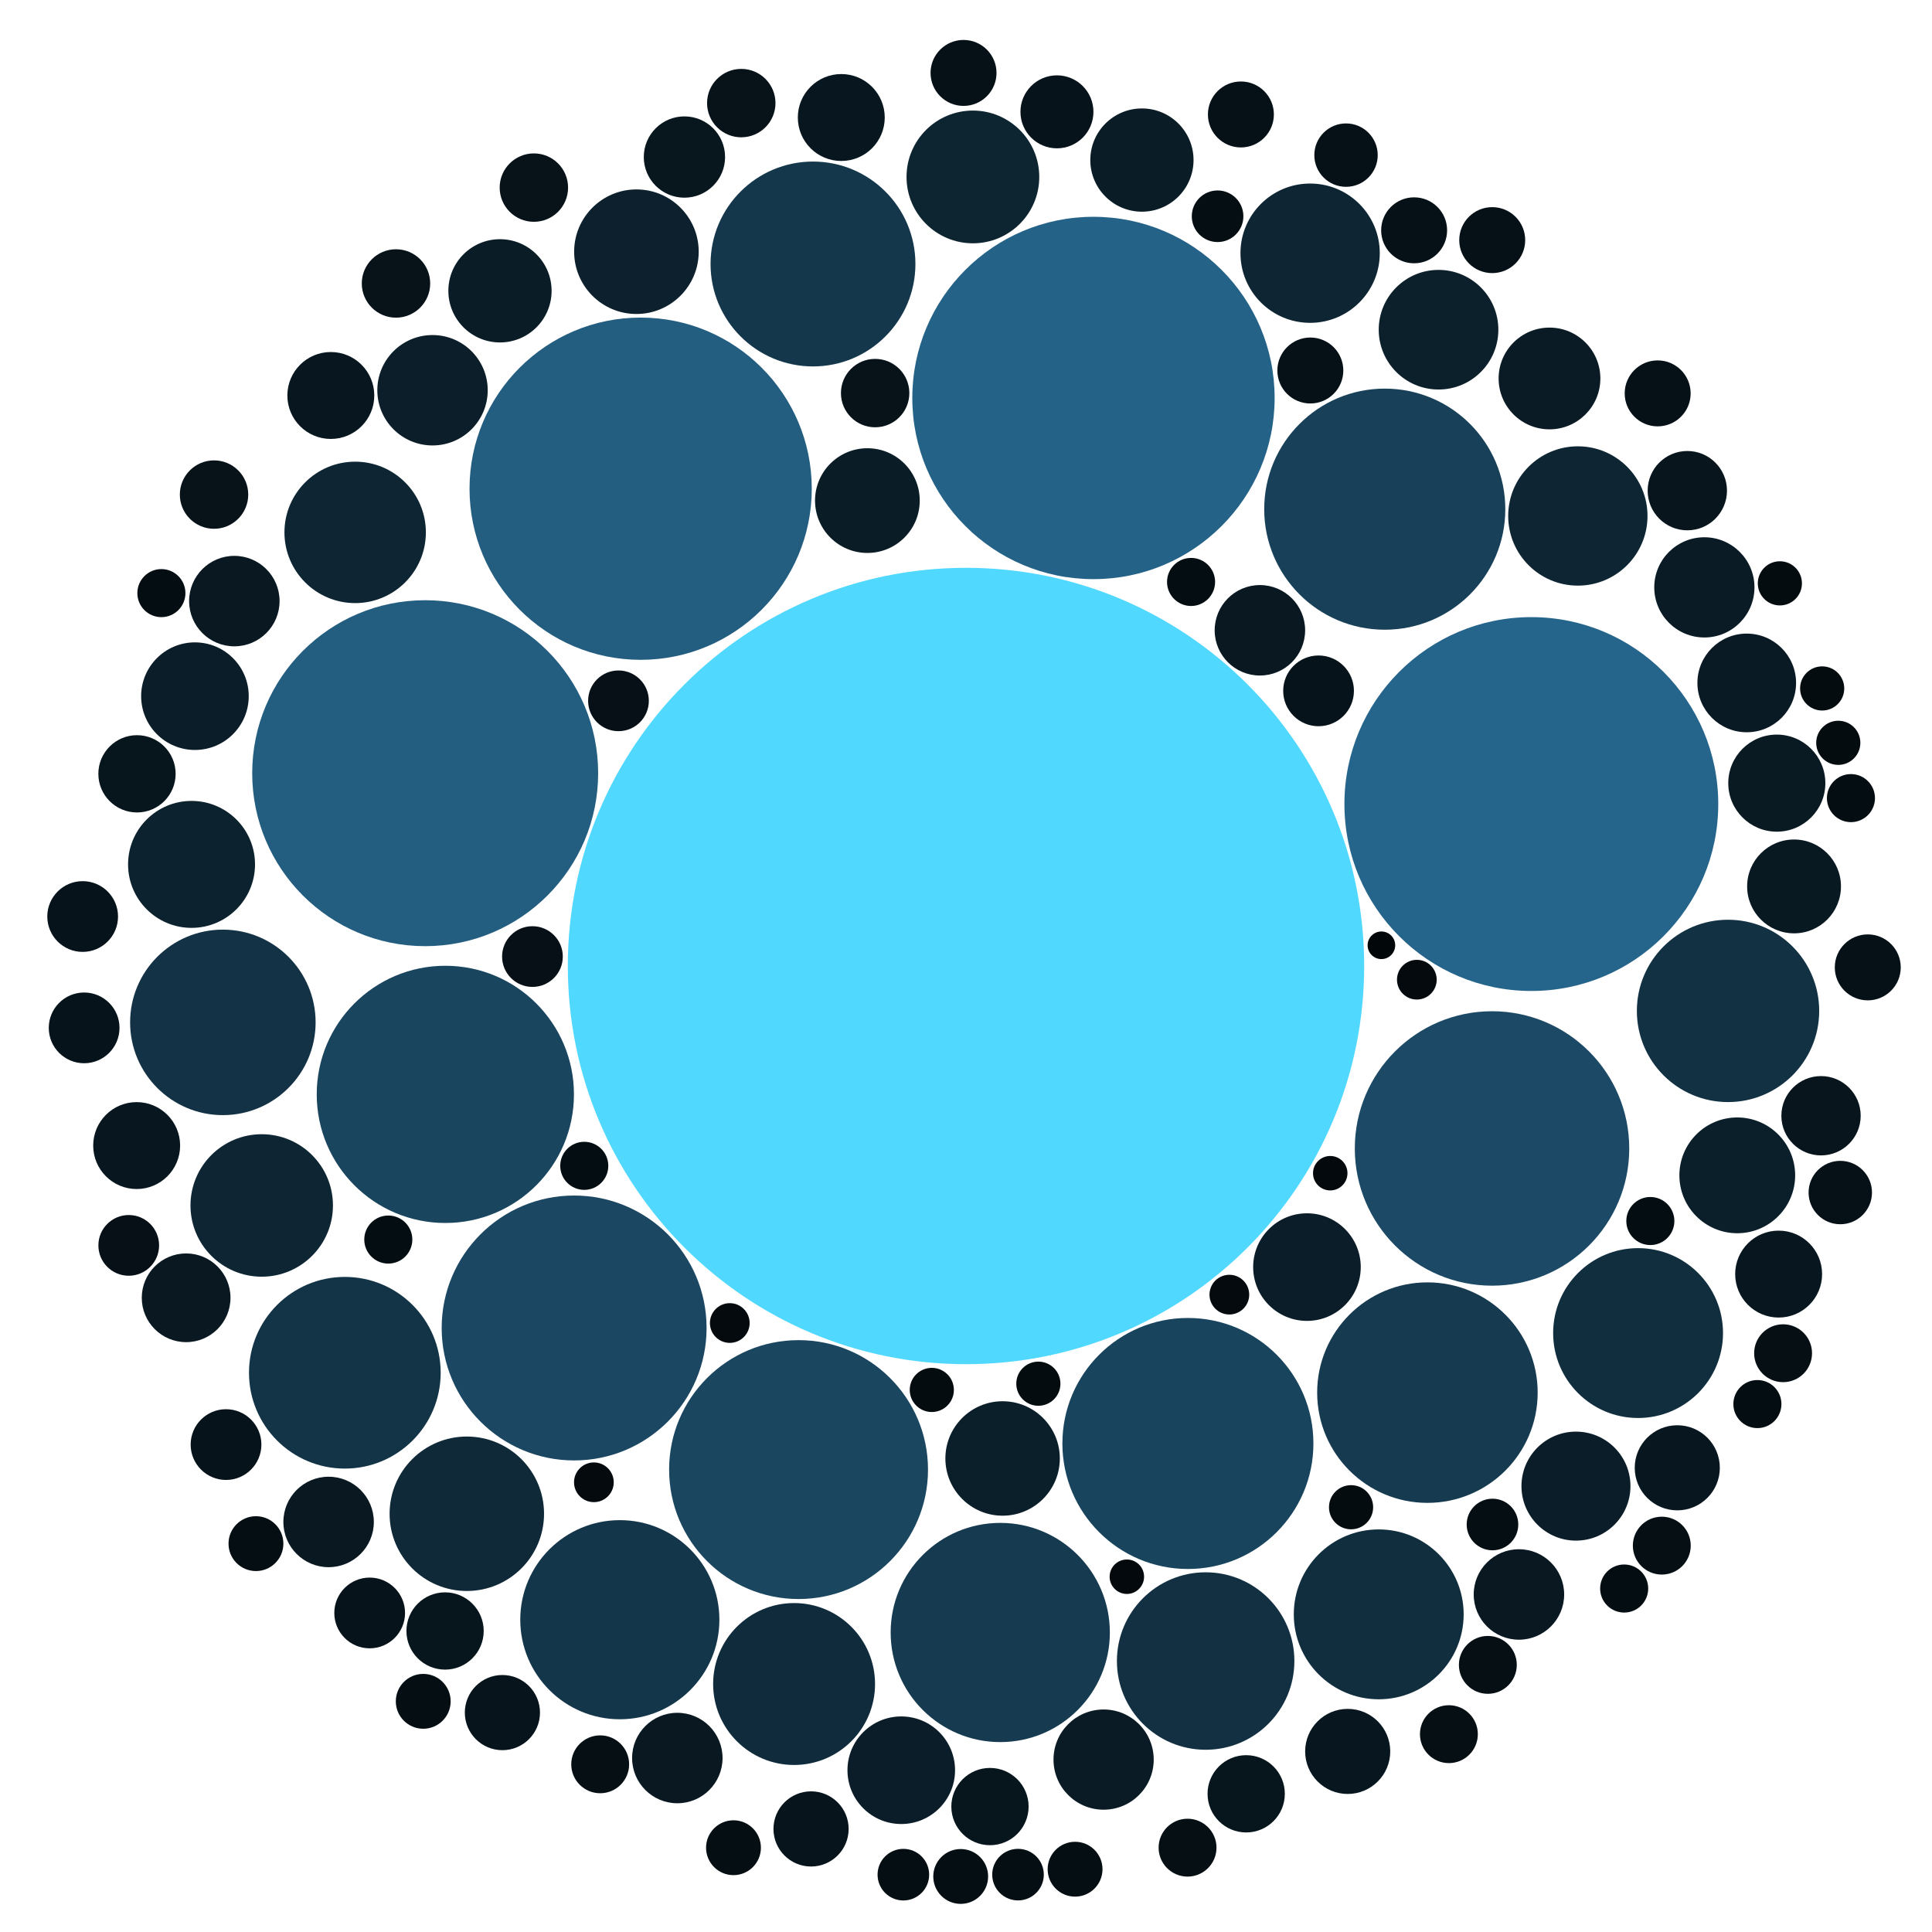
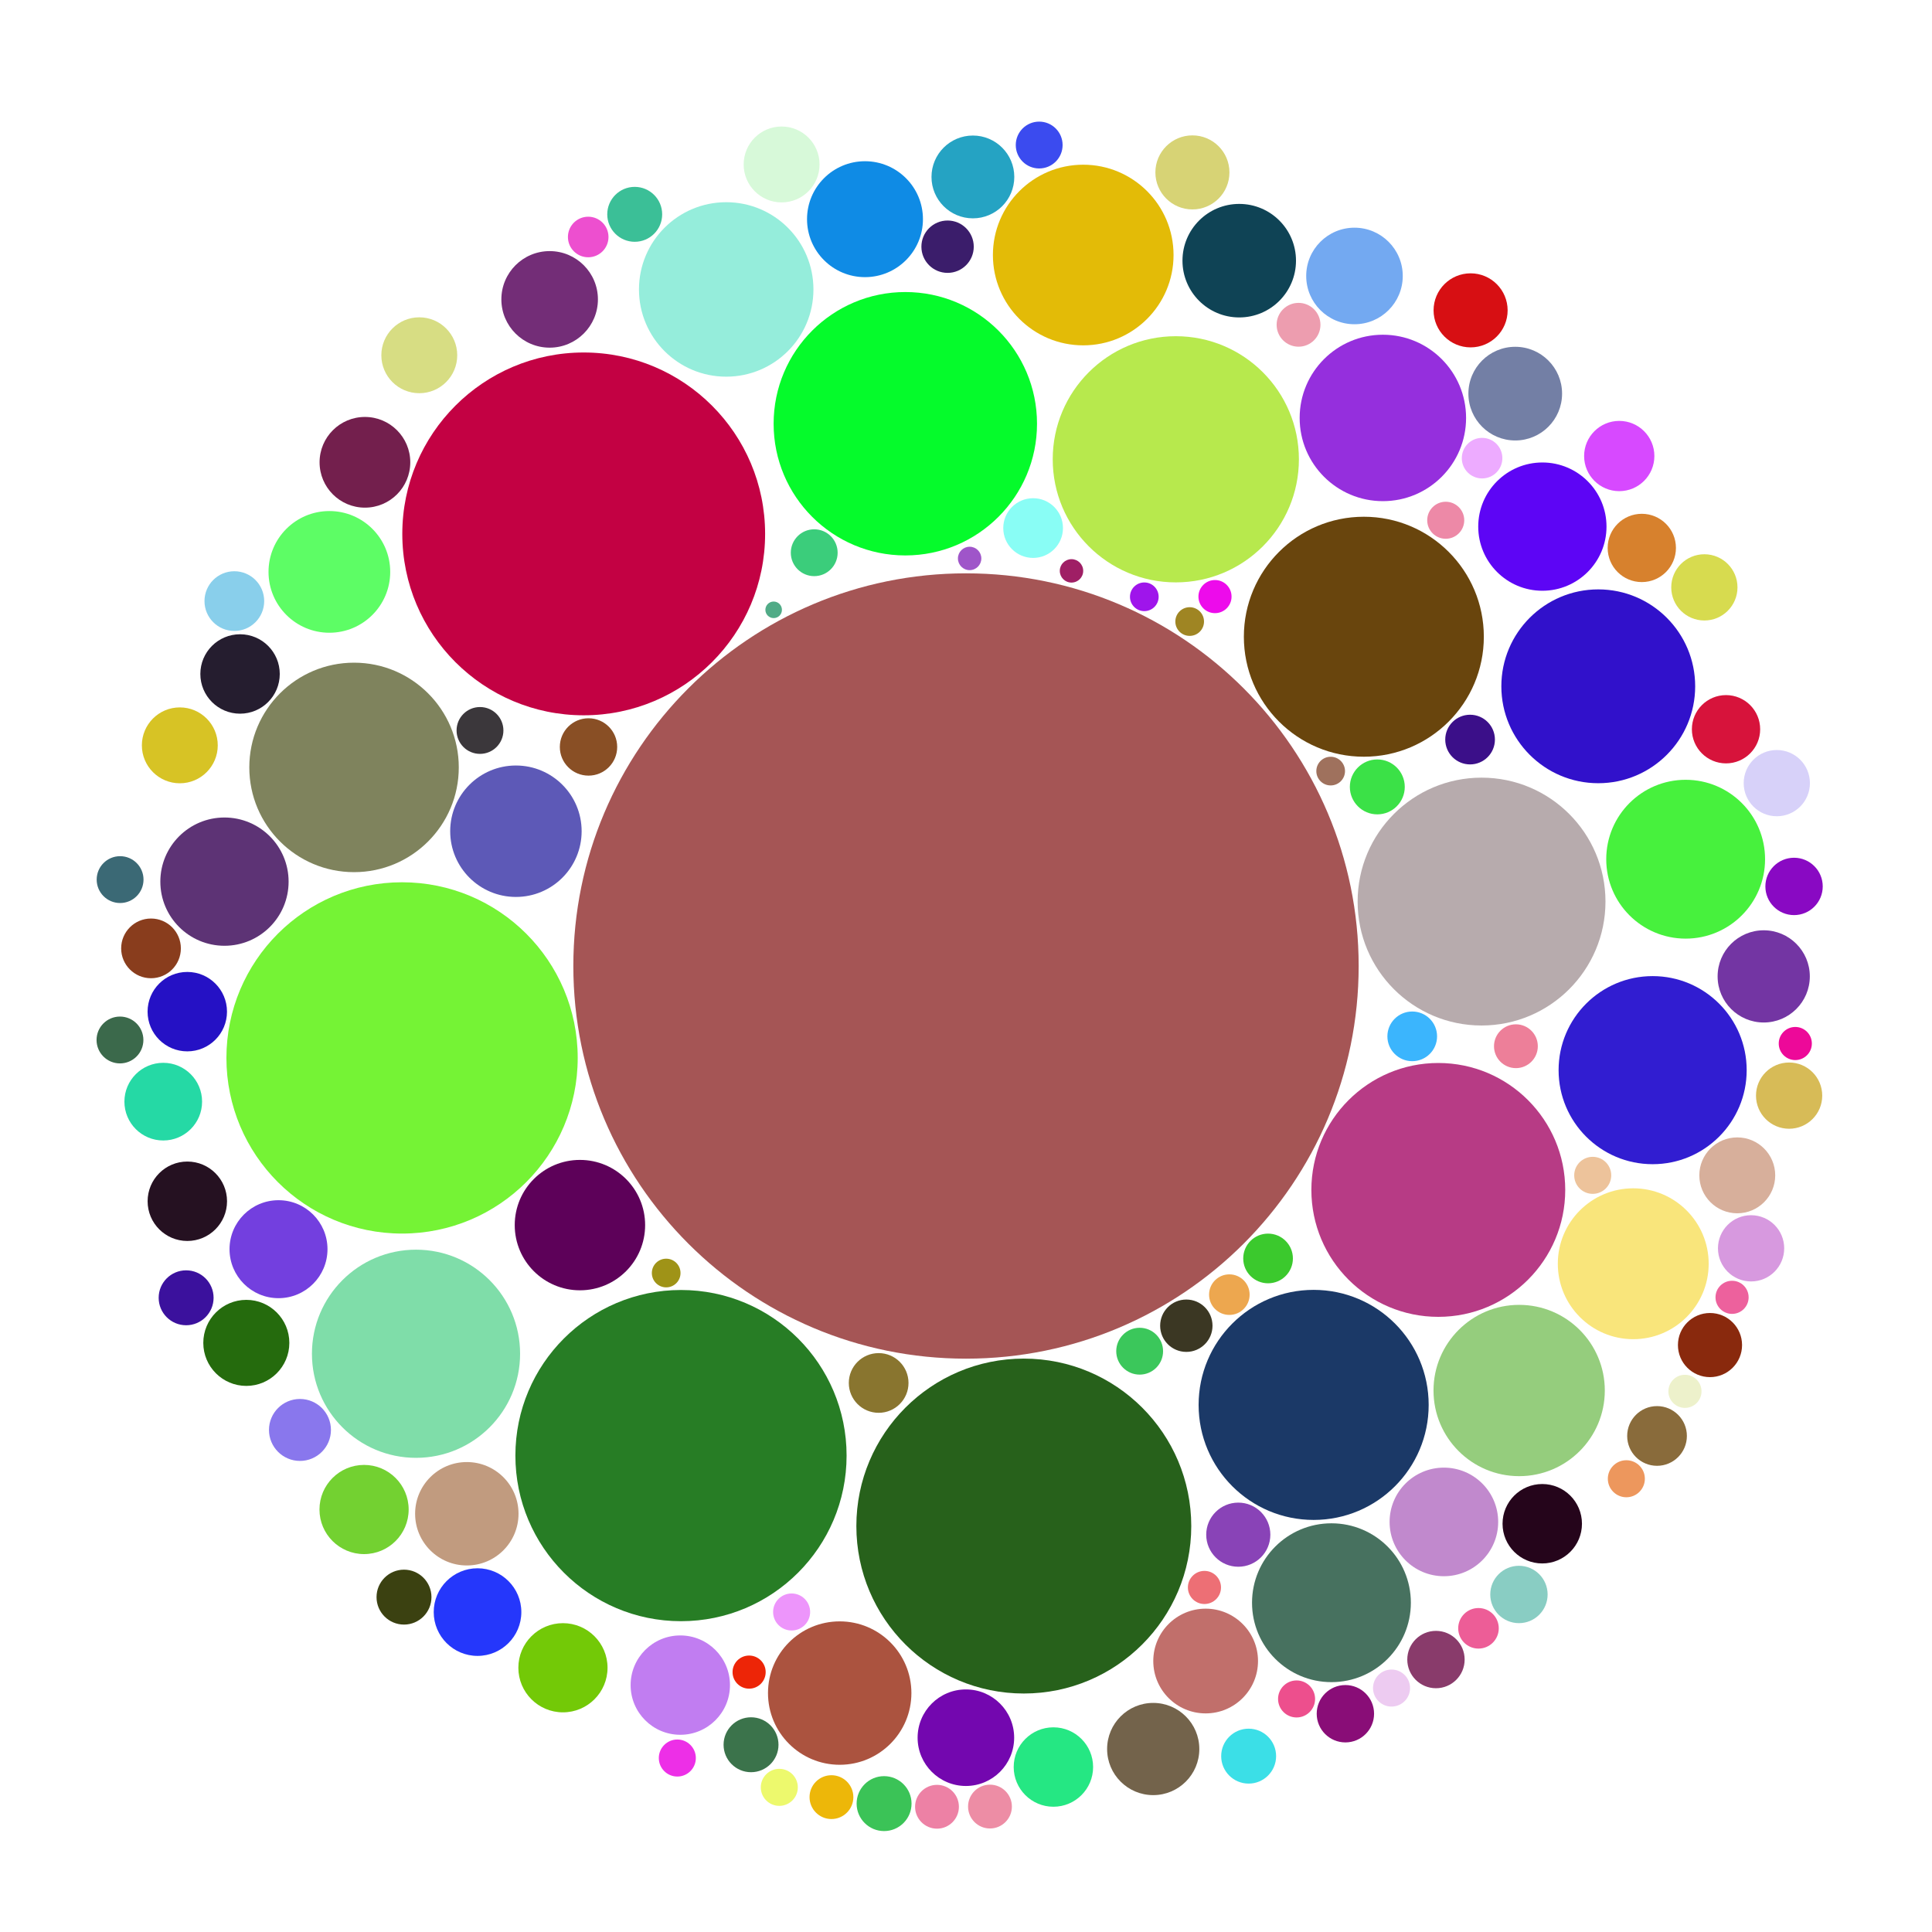
<svg xmlns="http://www.w3.org/2000/svg" width="350.0" height="350.0" viewBox="0 0 350.0 350.0" version="1.1">
  <rect x="0" y="0" width="350.0" height="350.0" style="fill:white;" />
-   <circle cx="175.0" cy="175.0" r="72.135" fill="rgb(81,216,297)" />
-   <circle cx="277.416" cy="145.661" r="33.863" fill="rgb(38,101,139)" />
-   <circle cx="198.092" cy="72.095" r="32.82" fill="rgb(37,98,135)" />
-   <circle cx="77.025" cy="140.071" r="31.336" fill="rgb(35,94,129)" />
-   <circle cx="116.06" cy="88.533" r="31.0" fill="rgb(35,93,128)" />
-   <circle cx="270.295" cy="208.054" r="24.859" fill="rgb(28,74,102)" />
-   <circle cx="104.009" cy="240.576" r="23.995" fill="rgb(27,71,98)" />
-   <circle cx="144.667" cy="266.229" r="23.45" fill="rgb(26,70,96)" />
-   <circle cx="80.677" cy="198.257" r="23.299" fill="rgb(26,69,95)" />
-   <circle cx="215.2" cy="261.499" r="22.737" fill="rgb(25,68,93)" />
-   <circle cx="250.862" cy="92.24" r="21.839" fill="rgb(24,65,89)" />
-   <circle cx="258.59" cy="252.286" r="19.974" fill="rgb(22,59,81)" />
-   <circle cx="181.206" cy="295.741" r="19.855" fill="rgb(22,59,81)" />
-   <circle cx="147.28" cy="47.825" r="18.557" fill="rgb(21,55,76)" />
-   <circle cx="112.287" cy="293.425" r="18.037" fill="rgb(20,54,74)" />
-   <circle cx="62.47" cy="248.687" r="17.363" fill="rgb(19,52,71)" />
-   <circle cx="40.374" cy="185.214" r="16.803" fill="rgb(19,50,69)" />
-   <circle cx="313.049" cy="183.136" r="16.516" fill="rgb(18,49,67)" />
-   <circle cx="218.414" cy="300.911" r="16.075" fill="rgb(18,48,66)" />
-   <circle cx="296.754" cy="241.497" r="15.387" fill="rgb(17,46,63)" />
-   <circle cx="249.769" cy="292.455" r="15.387" fill="rgb(17,46,63)" />
-   <circle cx="143.857" cy="305.076" r="14.666" fill="rgb(16,43,59)" />
-   <circle cx="84.569" cy="274.232" r="13.99" fill="rgb(15,41,56)" />
-   <circle cx="47.412" cy="218.38" r="12.906" fill="rgb(14,38,52)" />
-   <circle cx="64.34" cy="96.447" r="12.811" fill="rgb(14,38,52)" />
-   <circle cx="285.842" cy="93.473" r="12.619" fill="rgb(14,37,51)" />
-   <circle cx="237.34" cy="45.868" r="12.619" fill="rgb(14,37,51)" />
-   <circle cx="176.249" cy="32.054" r="12.023" fill="rgb(13,36,49)" />
-   <circle cx="34.7" cy="156.593" r="11.5" fill="rgb(13,34,47)" />
-   <circle cx="115.295" cy="45.599" r="11.283" fill="rgb(12,33,45)" />
-   <circle cx="260.605" cy="59.729" r="10.836" fill="rgb(12,32,44)" />
-   <circle cx="314.723" cy="212.925" r="10.487" fill="rgb(11,31,42)" />
-   <circle cx="181.631" cy="264.215" r="10.367" fill="rgb(11,31,42)" />
-   <circle cx="78.355" cy="70.697" r="10.0" fill="rgb(11,30,41)" />
-   <circle cx="285.5" cy="269.225" r="9.874" fill="rgb(11,29,40)" />
-   <circle cx="236.768" cy="229.546" r="9.746" fill="rgb(11,29,40)" />
-   <circle cx="163.272" cy="320.693" r="9.746" fill="rgb(11,29,40)" />
-   <circle cx="35.315" cy="126.117" r="9.746" fill="rgb(11,29,40)" />
-   <circle cx="157.136" cy="90.687" r="9.485" fill="rgb(10,28,38)" />
-   <circle cx="90.576" cy="52.685" r="9.352" fill="rgb(10,28,38)" />
-   <circle cx="206.87" cy="28.997" r="9.352" fill="rgb(10,28,38)" />
-   <circle cx="280.705" cy="68.563" r="9.216" fill="rgb(10,27,37)" />
-   <circle cx="199.929" cy="318.767" r="9.078" fill="rgb(10,27,37)" />
-   <circle cx="308.761" cy="106.408" r="9.078" fill="rgb(10,27,37)" />
-   <circle cx="316.439" cy="123.719" r="8.937" fill="rgb(10,26,36)" />
-   <circle cx="321.885" cy="141.873" r="8.794" fill="rgb(9,26,35)" />
-   <circle cx="325.01" cy="160.584" r="8.5" fill="rgb(9,25,34)" />
-   <circle cx="228.243" cy="114.184" r="8.194" fill="rgb(9,24,33)" />
-   <circle cx="42.453" cy="108.894" r="8.194" fill="rgb(9,24,33)" />
-   <circle cx="275.17" cy="288.853" r="8.194" fill="rgb(9,24,33)" />
-   <circle cx="122.704" cy="318.484" r="8.194" fill="rgb(9,24,33)" />
-   <circle cx="59.531" cy="275.716" r="8.194" fill="rgb(9,24,33)" />
-   <circle cx="33.719" cy="235.107" r="8.036" fill="rgb(9,24,33)" />
-   <circle cx="24.757" cy="207.531" r="7.874" fill="rgb(8,23,31)" />
-   <circle cx="59.932" cy="71.646" r="7.874" fill="rgb(8,23,31)" />
-   <circle cx="152.407" cy="21.289" r="7.874" fill="rgb(8,23,31)" />
-   <circle cx="322.217" cy="230.814" r="7.874" fill="rgb(8,23,31)" />
-   <circle cx="303.855" cy="265.905" r="7.708" fill="rgb(8,23,31)" />
-   <circle cx="244.148" cy="317.286" r="7.708" fill="rgb(8,23,31)" />
-   <circle cx="123.991" cy="28.449" r="7.364" fill="rgb(8,22,30)" />
-   <circle cx="305.674" cy="88.887" r="7.185" fill="rgb(8,21,29)" />
-   <circle cx="329.896" cy="202.127" r="7.185" fill="rgb(8,21,29)" />
-   <circle cx="179.343" cy="327.277" r="7.0" fill="rgb(7,21,28)" />
-   <circle cx="80.628" cy="295.468" r="7.0" fill="rgb(7,21,28)" />
-   <circle cx="24.817" cy="140.185" r="7.0" fill="rgb(7,21,28)" />
-   <circle cx="225.759" cy="324.967" r="7.0" fill="rgb(7,21,28)" />
-   <circle cx="146.93" cy="331.328" r="6.809" fill="rgb(7,20,27)" />
-   <circle cx="91.015" cy="310.252" r="6.809" fill="rgb(7,20,27)" />
-   <circle cx="191.476" cy="20.26" r="6.612" fill="rgb(7,19,26)" />
-   <circle cx="238.87" cy="125.154" r="6.408" fill="rgb(7,19,26)" />
-   <circle cx="66.97" cy="292.202" r="6.408" fill="rgb(7,19,26)" />
-   <circle cx="40.946" cy="261.699" r="6.408" fill="rgb(7,19,26)" />
-   <circle cx="15.242" cy="186.21" r="6.408" fill="rgb(7,19,26)" />
-   <circle cx="14.974" cy="166.037" r="6.408" fill="rgb(7,19,26)" />
-   <circle cx="158.54" cy="71.211" r="6.196" fill="rgb(7,18,25)" />
-   <circle cx="38.775" cy="89.598" r="6.196" fill="rgb(7,18,25)" />
-   <circle cx="71.737" cy="51.352" r="6.196" fill="rgb(7,18,25)" />
-   <circle cx="96.717" cy="33.987" r="6.196" fill="rgb(7,18,25)" />
-   <circle cx="134.288" cy="18.677" r="6.196" fill="rgb(7,18,25)" />
-   <circle cx="237.38" cy="67.12" r="5.975" fill="rgb(6,17,23)" />
-   <circle cx="256.183" cy="41.723" r="5.975" fill="rgb(6,17,23)" />
-   <circle cx="174.553" cy="13.211" r="5.975" fill="rgb(6,17,23)" />
-   <circle cx="224.8" cy="20.735" r="5.975" fill="rgb(6,17,23)" />
-   <circle cx="270.33" cy="43.5" r="5.975" fill="rgb(6,17,23)" />
-   <circle cx="300.303" cy="71.265" r="5.975" fill="rgb(6,17,23)" />
-   <circle cx="338.364" cy="175.25" r="5.975" fill="rgb(6,17,23)" />
-   <circle cx="243.845" cy="28.102" r="5.743" fill="rgb(6,17,23)" />
-   <circle cx="333.385" cy="216.041" r="5.743" fill="rgb(6,17,23)" />
-   <circle cx="96.457" cy="173.29" r="5.5" fill="rgb(6,16,22)" />
-   <circle cx="112.043" cy="126.961" r="5.5" fill="rgb(6,16,22)" />
-   <circle cx="23.323" cy="225.613" r="5.5" fill="rgb(6,16,22)" />
-   <circle cx="269.537" cy="301.608" r="5.243" fill="rgb(5,15,20)" />
-   <circle cx="108.73" cy="319.62" r="5.243" fill="rgb(5,15,20)" />
-   <circle cx="323.024" cy="245.15" r="5.243" fill="rgb(5,15,20)" />
-   <circle cx="301.05" cy="280.006" r="5.243" fill="rgb(5,15,20)" />
-   <circle cx="262.481" cy="314.16" r="5.243" fill="rgb(5,15,20)" />
-   <circle cx="215.136" cy="334.722" r="5.243" fill="rgb(5,15,20)" />
-   <circle cx="194.76" cy="338.625" r="4.969" fill="rgb(5,14,19)" />
-   <circle cx="174.039" cy="339.937" r="4.969" fill="rgb(5,14,19)" />
-   <circle cx="132.878" cy="334.731" r="4.969" fill="rgb(5,14,19)" />
-   <circle cx="76.673" cy="308.211" r="4.969" fill="rgb(5,14,19)" />
-   <circle cx="46.367" cy="279.644" r="4.969" fill="rgb(5,14,19)" />
-   <circle cx="270.376" cy="276.178" r="4.674" fill="rgb(5,14,19)" />
-   <circle cx="220.577" cy="39.177" r="4.674" fill="rgb(5,14,19)" />
-   <circle cx="184.423" cy="339.607" r="4.674" fill="rgb(5,14,19)" />
-   <circle cx="163.652" cy="339.612" r="4.674" fill="rgb(5,14,19)" />
-   <circle cx="105.845" cy="211.202" r="4.354" fill="rgb(4,13,17)" />
-   <circle cx="215.773" cy="105.426" r="4.354" fill="rgb(4,13,17)" />
-   <circle cx="70.344" cy="224.558" r="4.354" fill="rgb(4,13,17)" />
-   <circle cx="298.975" cy="221.2" r="4.354" fill="rgb(4,13,17)" />
-   <circle cx="29.237" cy="107.448" r="4.354" fill="rgb(4,13,17)" />
-   <circle cx="335.316" cy="144.587" r="4.354" fill="rgb(4,13,17)" />
-   <circle cx="318.369" cy="254.361" r="4.354" fill="rgb(4,13,17)" />
-   <circle cx="294.234" cy="287.777" r="4.354" fill="rgb(4,13,17)" />
-   <circle cx="188.109" cy="250.67" r="4.0" fill="rgb(4,12,16)" />
-   <circle cx="168.806" cy="251.8" r="4.0" fill="rgb(4,12,16)" />
-   <circle cx="244.759" cy="273.049" r="4.0" fill="rgb(4,12,16)" />
-   <circle cx="322.44" cy="105.679" r="4.0" fill="rgb(4,12,16)" />
-   <circle cx="330.103" cy="124.719" r="4.0" fill="rgb(4,12,16)" />
-   <circle cx="333.022" cy="134.569" r="4.0" fill="rgb(4,12,16)" />
-   <circle cx="222.709" cy="234.536" r="3.598" fill="rgb(4,10,14)" />
-   <circle cx="132.207" cy="239.678" r="3.598" fill="rgb(4,10,14)" />
-   <circle cx="256.674" cy="177.48" r="3.598" fill="rgb(4,10,14)" />
-   <circle cx="107.588" cy="268.531" r="3.598" fill="rgb(4,10,14)" />
-   <circle cx="240.986" cy="212.537" r="3.121" fill="rgb(3,9,12)" />
-   <circle cx="204.14" cy="285.637" r="3.121" fill="rgb(3,9,12)" />
-   <circle cx="250.255" cy="171.248" r="2.5" fill="rgb(2,7,9)" />
+   <circle cx="175.0" cy="175.0" r="71.135" fill="rgb(165,85,85)" />
+   <circle cx="105.744" cy="96.72" r="32.863" fill="rgb(195,1,67)" />
+   <circle cx="72.837" cy="191.652" r="31.82" fill="rgb(117,243,53)" />
+   <circle cx="185.473" cy="276.46" r="30.336" fill="rgb(39,97,27)" />
+   <circle cx="123.368" cy="263.695" r="30.0" fill="rgb(39,125,37)" />
+   <circle cx="164.007" cy="76.764" r="23.859" fill="rgb(5,251,43)" />
+   <circle cx="260.562" cy="215.565" r="22.995" fill="rgb(183,59,133)" />
+   <circle cx="268.397" cy="163.329" r="22.45" fill="rgb(183,171,173)" />
+   <circle cx="213.01" cy="83.206" r="22.299" fill="rgb(183,233,77)" />
+   <circle cx="247.074" cy="115.35" r="21.737" fill="rgb(105,69,13)" />
+   <circle cx="237.979" cy="254.511" r="20.839" fill="rgb(27,57,103)" />
+   <circle cx="64.139" cy="139.024" r="18.974" fill="rgb(127,131,93)" />
+   <circle cx="75.365" cy="245.246" r="18.855" fill="rgb(127,221,169)" />
+   <circle cx="289.54" cy="124.33" r="17.557" fill="rgb(49,17,203)" />
+   <circle cx="299.391" cy="193.868" r="17.037" fill="rgb(49,29,209)" />
+   <circle cx="196.237" cy="46.2" r="16.363" fill="rgb(227,187,7)" />
+   <circle cx="131.559" cy="52.435" r="15.803" fill="rgb(149,237,219)" />
+   <circle cx="275.21" cy="251.904" r="15.516" fill="rgb(149,205,125)" />
+   <circle cx="250.52" cy="75.714" r="15.075" fill="rgb(149,47,221)" />
+   <circle cx="305.372" cy="155.654" r="14.387" fill="rgb(71,241,61)" />
+   <circle cx="241.204" cy="290.348" r="14.387" fill="rgb(71,113,95)" />
+   <circle cx="295.878" cy="228.94" r="13.666" fill="rgb(249,229,123)" />
+   <circle cx="152.119" cy="306.717" r="12.99" fill="rgb(171,83,63)" />
+   <circle cx="93.463" cy="150.584" r="11.906" fill="rgb(93,89,183)" />
+   <circle cx="105.06" cy="221.94" r="11.811" fill="rgb(93,1,89)" />
+   <circle cx="279.415" cy="95.401" r="11.619" fill="rgb(93,5,245)" />
+   <circle cx="40.665" cy="159.717" r="11.619" fill="rgb(93,51,117)" />
+   <circle cx="59.668" cy="103.604" r="11.023" fill="rgb(93,253,101)" />
+   <circle cx="156.701" cy="39.707" r="10.5" fill="rgb(15,139,229)" />
+   <circle cx="224.499" cy="47.224" r="10.283" fill="rgb(15,67,85)" />
+   <circle cx="261.574" cy="275.711" r="9.836" fill="rgb(193,137,205)" />
+   <circle cx="218.414" cy="300.911" r="9.487" fill="rgb(193,111,107)" />
+   <circle cx="84.569" cy="274.232" r="9.367" fill="rgb(193,155,127)" />
+   <circle cx="123.243" cy="305.274" r="9.0" fill="rgb(193,125,241)" />
+   <circle cx="50.455" cy="226.303" r="8.874" fill="rgb(115,63,223)" />
+   <circle cx="174.979" cy="314.801" r="8.746" fill="rgb(115,7,175)" />
+   <circle cx="99.573" cy="54.236" r="8.746" fill="rgb(115,45,119)" />
+   <circle cx="245.377" cy="49.994" r="8.746" fill="rgb(115,169,241)" />
+   <circle cx="274.5" cy="71.31" r="8.485" fill="rgb(115,127,165)" />
+   <circle cx="319.514" cy="176.883" r="8.352" fill="rgb(115,53,163)" />
+   <circle cx="208.916" cy="316.851" r="8.352" fill="rgb(115,99,75)" />
+   <circle cx="66.11" cy="83.75" r="8.216" fill="rgb(115,31,77)" />
+   <circle cx="101.983" cy="302.129" r="8.078" fill="rgb(115,201,7)" />
+   <circle cx="65.954" cy="273.461" r="8.078" fill="rgb(115,209,49)" />
+   <circle cx="86.509" cy="292.045" r="7.937" fill="rgb(37,55,251)" />
+   <circle cx="44.623" cy="243.276" r="7.794" fill="rgb(37,107,13)" />
+   <circle cx="176.249" cy="32.054" r="7.5" fill="rgb(37,163,195)" />
+   <circle cx="33.929" cy="183.27" r="7.194" fill="rgb(37,17,197)" />
+   <circle cx="43.488" cy="122.096" r="7.194" fill="rgb(37,29,47)" />
+   <circle cx="279.394" cy="276.039" r="7.194" fill="rgb(37,5,27)" />
+   <circle cx="190.834" cy="320.114" r="7.194" fill="rgb(37,231,131)" />
+   <circle cx="33.936" cy="217.619" r="7.194" fill="rgb(37,17,33)" />
+   <circle cx="29.574" cy="199.574" r="7.036" fill="rgb(37,217,165)" />
+   <circle cx="314.723" cy="212.925" r="6.874" fill="rgb(215,175,155)" />
+   <circle cx="32.575" cy="135.026" r="6.874" fill="rgb(215,195,37)" />
+   <circle cx="75.958" cy="64.359" r="6.874" fill="rgb(215,221,131)" />
+   <circle cx="141.596" cy="29.793" r="6.874" fill="rgb(215,249,217)" />
+   <circle cx="216.017" cy="31.233" r="6.708" fill="rgb(215,211,117)" />
+   <circle cx="266.414" cy="56.223" r="6.708" fill="rgb(215,15,19)" />
+   <circle cx="293.342" cy="82.614" r="6.364" fill="rgb(215,73,255)" />
+   <circle cx="297.427" cy="99.264" r="6.185" fill="rgb(215,129,45)" />
+   <circle cx="312.685" cy="132.109" r="6.185" fill="rgb(215,19,59)" />
+   <circle cx="308.761" cy="106.408" r="6.0" fill="rgb(215,219,79)" />
+   <circle cx="321.885" cy="141.873" r="6.0" fill="rgb(215,209,249)" />
+   <circle cx="324.115" cy="198.484" r="6.0" fill="rgb(215,187,87)" />
+   <circle cx="317.225" cy="226.146" r="6.0" fill="rgb(215,153,223)" />
+   <circle cx="224.327" cy="278.022" r="5.809" fill="rgb(137,67,183)" />
+   <circle cx="309.782" cy="243.672" r="5.809" fill="rgb(137,41,13)" />
+   <circle cx="54.341" cy="259.048" r="5.612" fill="rgb(137,119,237)" />
+   <circle cx="159.177" cy="250.536" r="5.408" fill="rgb(137,117,47)" />
+   <circle cx="187.158" cy="95.664" r="5.408" fill="rgb(137,253,245)" />
+   <circle cx="27.358" cy="171.808" r="5.408" fill="rgb(137,61,29)" />
+   <circle cx="42.453" cy="108.894" r="5.408" fill="rgb(137,207,235)" />
+   <circle cx="300.187" cy="260.137" r="5.408" fill="rgb(137,107,59)" />
+   <circle cx="106.614" cy="135.317" r="5.196" fill="rgb(137,79,37)" />
+   <circle cx="325.01" cy="160.584" r="5.196" fill="rgb(137,9,195)" />
+   <circle cx="275.17" cy="288.853" r="5.196" fill="rgb(137,205,195)" />
+   <circle cx="260.138" cy="300.643" r="5.196" fill="rgb(137,59,107)" />
+   <circle cx="243.73" cy="310.459" r="5.196" fill="rgb(137,13,119)" />
+   <circle cx="249.513" cy="142.555" r="4.975" fill="rgb(59,225,71)" />
+   <circle cx="136.057" cy="316.077" r="4.975" fill="rgb(59,115,75)" />
+   <circle cx="114.985" cy="38.828" r="4.975" fill="rgb(59,191,151)" />
+   <circle cx="226.204" cy="318.141" r="4.975" fill="rgb(59,223,231)" />
+   <circle cx="160.159" cy="326.741" r="4.975" fill="rgb(59,195,87)" />
+   <circle cx="73.188" cy="289.334" r="4.975" fill="rgb(59,65,17)" />
+   <circle cx="33.719" cy="235.107" r="4.975" fill="rgb(59,17,157)" />
+   <circle cx="214.915" cy="240.167" r="4.743" fill="rgb(59,55,35)" />
+   <circle cx="171.663" cy="44.692" r="4.743" fill="rgb(59,29,107)" />
+   <circle cx="229.722" cy="227.981" r="4.5" fill="rgb(59,201,45)" />
+   <circle cx="255.839" cy="187.744" r="4.5" fill="rgb(59,181,253)" />
+   <circle cx="266.319" cy="133.981" r="4.5" fill="rgb(59,15,137)" />
+   <circle cx="206.46" cy="244.782" r="4.243" fill="rgb(59,199,91)" />
+   <circle cx="147.504" cy="100.131" r="4.243" fill="rgb(59,205,123)" />
+   <circle cx="86.955" cy="132.329" r="4.243" fill="rgb(59,55,59)" />
+   <circle cx="188.258" cy="26.275" r="4.243" fill="rgb(59,75,239)" />
+   <circle cx="21.734" cy="188.403" r="4.243" fill="rgb(59,105,75)" />
+   <circle cx="21.757" cy="159.348" r="4.243" fill="rgb(59,105,117)" />
+   <circle cx="274.621" cy="189.533" r="3.969" fill="rgb(237,127,153)" />
+   <circle cx="235.243" cy="58.838" r="3.969" fill="rgb(237,157,175)" />
+   <circle cx="179.343" cy="327.277" r="3.969" fill="rgb(237,141,165)" />
+   <circle cx="169.745" cy="327.311" r="3.969" fill="rgb(237,129,165)" />
+   <circle cx="150.625" cy="325.567" r="3.969" fill="rgb(237,183,9)" />
+   <circle cx="222.709" cy="234.536" r="3.674" fill="rgb(237,167,79)" />
+   <circle cx="268.494" cy="82.999" r="3.674" fill="rgb(237,171,255)" />
+   <circle cx="106.559" cy="42.933" r="3.674" fill="rgb(237,79,207)" />
+   <circle cx="267.841" cy="294.984" r="3.674" fill="rgb(237,93,151)" />
+   <circle cx="261.908" cy="94.25" r="3.354" fill="rgb(237,137,167)" />
+   <circle cx="288.536" cy="212.924" r="3.354" fill="rgb(237,195,155)" />
+   <circle cx="143.409" cy="292.026" r="3.354" fill="rgb(237,149,251)" />
+   <circle cx="234.887" cy="307.78" r="3.354" fill="rgb(237,79,141)" />
+   <circle cx="294.628" cy="267.889" r="3.354" fill="rgb(237,151,93)" />
+   <circle cx="252.09" cy="305.808" r="3.354" fill="rgb(237,203,241)" />
+   <circle cx="141.179" cy="323.795" r="3.354" fill="rgb(237,249,109)" />
+   <circle cx="122.704" cy="318.484" r="3.354" fill="rgb(237,47,231)" />
+   <circle cx="220.108" cy="108.079" r="3.0" fill="rgb(237,11,235)" />
+   <circle cx="218.197" cy="287.582" r="3.0" fill="rgb(237,111,117)" />
+   <circle cx="135.71" cy="302.918" r="3.0" fill="rgb(237,37,7)" />
+   <circle cx="325.235" cy="189.043" r="3.0" fill="rgb(237,9,153)" />
+   <circle cx="313.78" cy="235.024" r="3.0" fill="rgb(237,97,157)" />
+   <circle cx="305.245" cy="252.054" r="3.0" fill="rgb(237,241,203)" />
+   <circle cx="207.302" cy="108.114" r="2.598" fill="rgb(159,21,235)" />
+   <circle cx="215.521" cy="112.599" r="2.598" fill="rgb(159,133,35)" />
+   <circle cx="241.063" cy="139.691" r="2.598" fill="rgb(159,113,93)" />
+   <circle cx="120.685" cy="230.621" r="2.598" fill="rgb(159,147,23)" />
+   <circle cx="175.657" cy="101.167" r="2.121" fill="rgb(159,85,201)" />
+   <circle cx="194.112" cy="103.419" r="2.121" fill="rgb(159,31,101)" />
+   <circle cx="140.156" cy="110.475" r="1.5" fill="rgb(81,171,135)" />
</svg>
